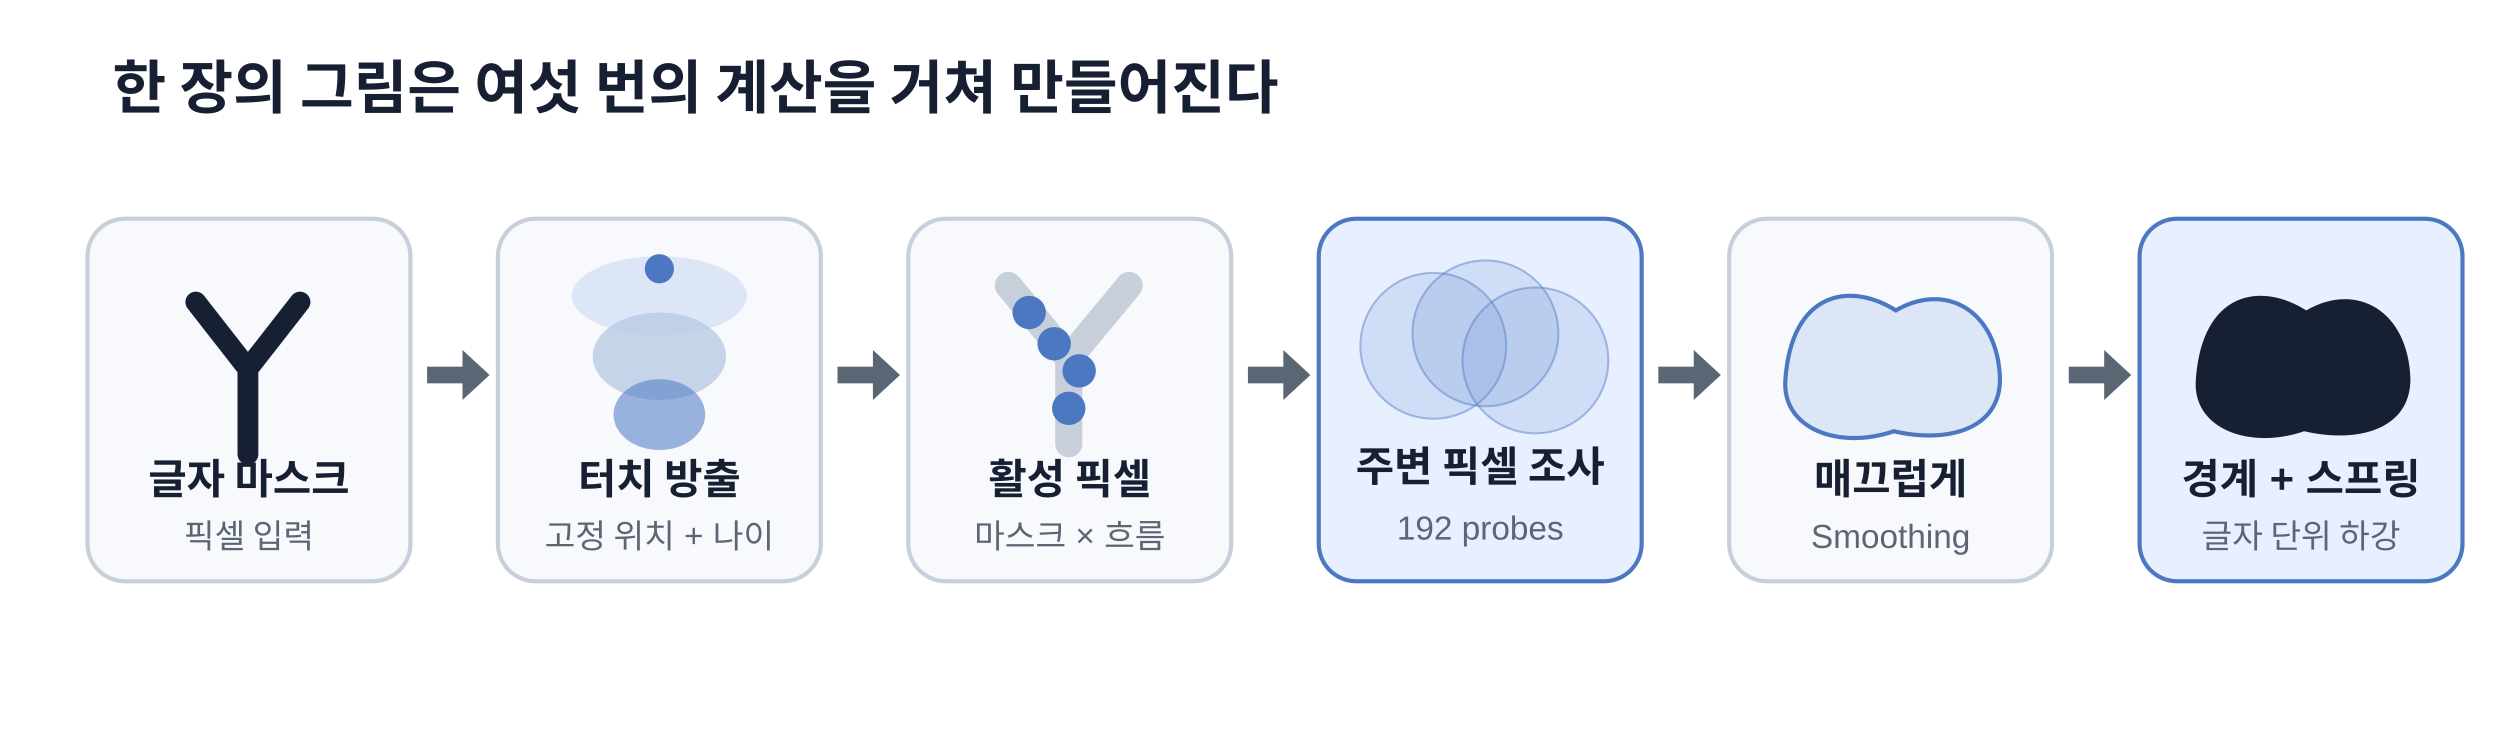
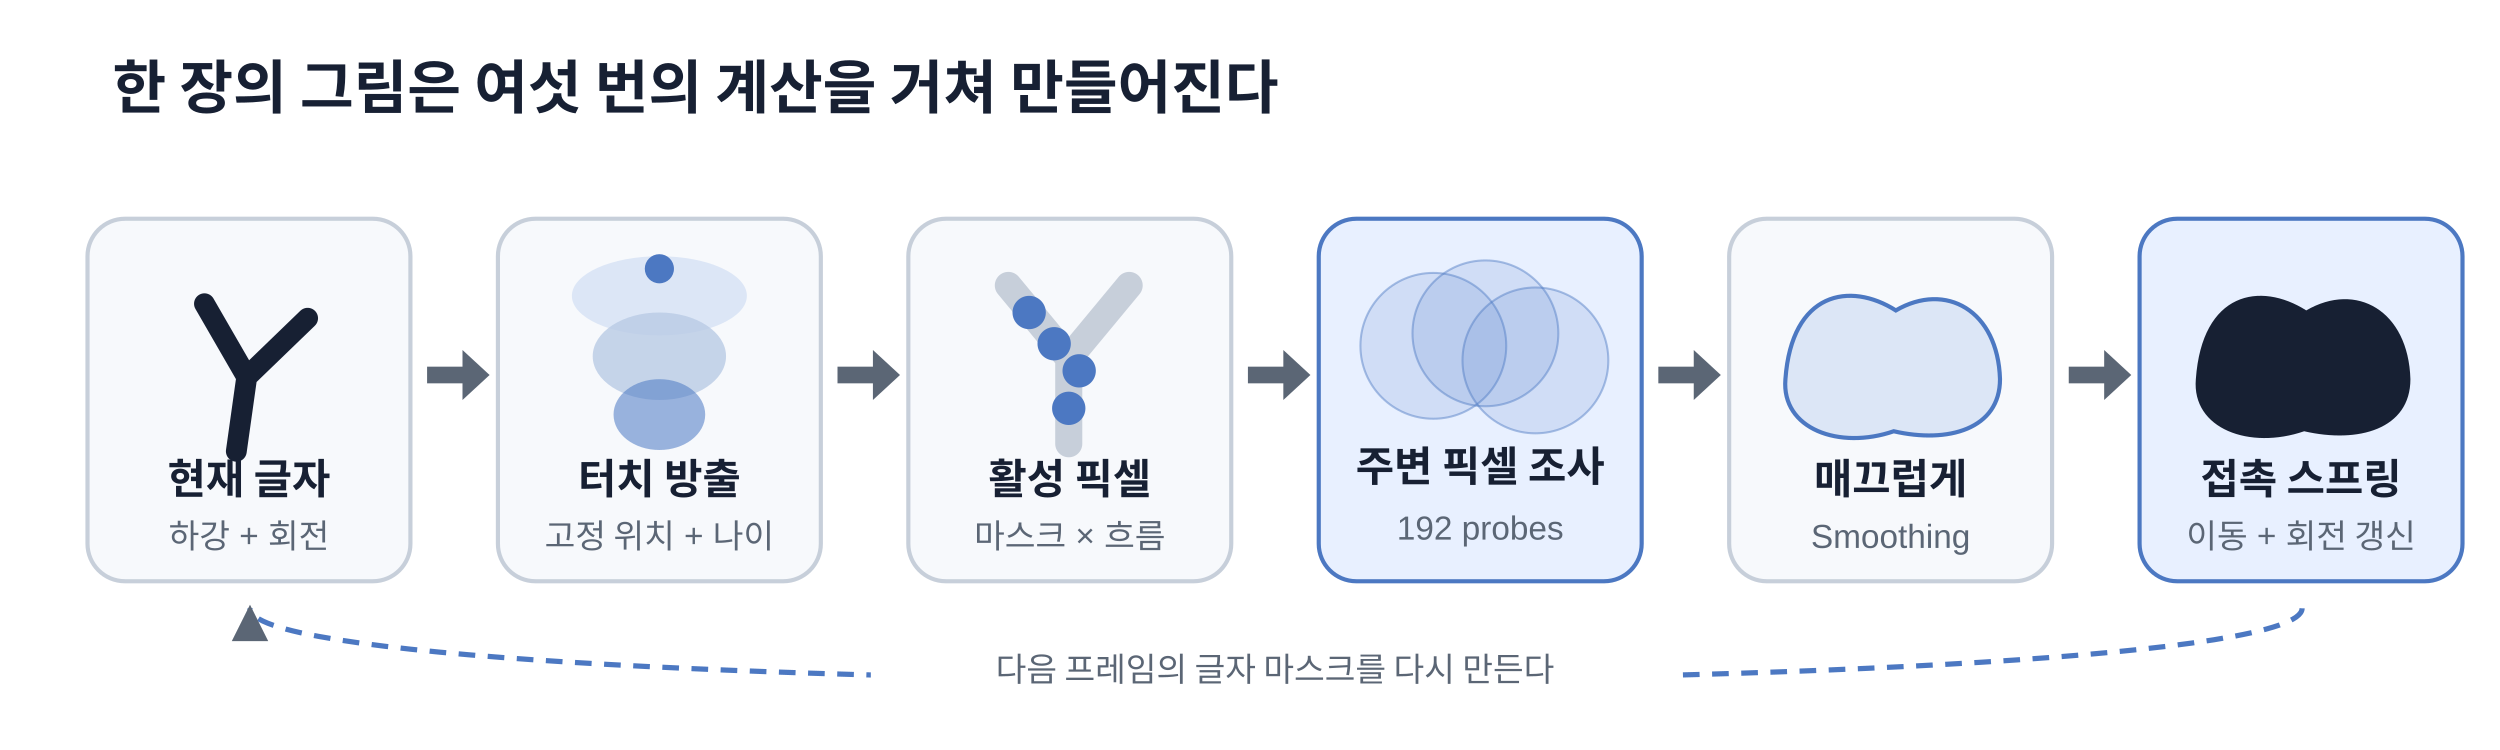
<svg xmlns="http://www.w3.org/2000/svg" width="1200" height="360" viewBox="0 0 1200 360" role="img" aria-labelledby="title desc">
  <defs>
    <marker id="arrow" viewBox="0 0 10 10" refX="9" refY="5" markerWidth="7" markerHeight="7" orient="auto-start-reverse">
      <path d="M 0 0 L 10 5 L 0 10 z" fill="#5b6675" />
    </marker>
    <style>
      .title { font: 700 28px Arial, 'Apple SD Gothic Neo', sans-serif; fill: #172033; }
      .label { font: 700 20px Arial, 'Apple SD Gothic Neo', sans-serif; fill: #172033; text-anchor: middle; }
      .small { font: 400 16px Arial, 'Apple SD Gothic Neo', sans-serif; fill: #5b6675; text-anchor: middle; }
      .box { fill: #f7f9fc; stroke: #c7cfda; stroke-width: 2; rx: 18; }
      .accent { fill: #e8f0ff; stroke: #4c78c2; stroke-width: 2; rx: 18; }
      .arrow { stroke: #5b6675; stroke-width: 3; marker-end: url(#arrow); }
    </style>
  </defs>
  <rect width="1200" height="360" fill="#ffffff" />
  <text class="title" x="54" y="52">한 장의 그림은 여섯 번의 계산을 거쳐 만들어진다</text>
  <g transform="translate(42 105)">
    <rect class="box" width="155" height="174" />
-     <path d="M52 40 L77 72 L102 40 M77 72 L77 113" fill="none" stroke="#172033" stroke-width="10" stroke-linecap="round" stroke-linejoin="round" />
-     <text class="label" x="77.5" y="132">글자 마스크</text>
-     <text class="small" x="77.5" y="158">픽셀 입력</text>
+     <path d="M52 40 L77 72 L102 40 M77 72 L77 108" transform="rotate(8 77 72) translate(0 4)" fill="none" stroke="#172033" stroke-width="10" stroke-linecap="round" stroke-linejoin="round" />
+     <text class="label" x="77.5" y="132">현재 글자</text>
+     <text class="small" x="77.5" y="158">하강 + 회전</text>
  </g>
  <path d="M205 176 H222 V168 L235 180 L222 192 V184 H205Z" fill="#5b6675" />
  <g transform="translate(239 105)">
    <rect class="box" width="155" height="174" />
    <ellipse cx="77.5" cy="37" rx="42" ry="19" fill="#dce6f6" />
    <ellipse cx="77.5" cy="66" rx="32" ry="21" fill="#b9cae4" fill-opacity=".8" />
    <ellipse cx="77.5" cy="94" rx="22" ry="17" fill="#4c78c2" fill-opacity=".55" />
    <circle cx="77.5" cy="24" r="7" fill="#4c78c2" />
    <text class="label" x="77.5" y="132">터치 방출</text>
    <text class="small" x="77.5" y="158">고정 위치 + 나이</text>
  </g>
  <path d="M402 176 H419 V168 L432 180 L419 192 V184 H402Z" fill="#5b6675" />
  <g transform="translate(436 105)">
    <rect class="box" width="155" height="174" />
    <path d="M48 32 L77 67 L106 32 M77 67 L77 108" fill="none" stroke="#c7cfda" stroke-width="13" stroke-linecap="round" stroke-linejoin="round" />
    <circle cx="58" cy="45" r="8" fill="#4c78c2" />
    <circle cx="70" cy="60" r="8" fill="#4c78c2" />
    <circle cx="82" cy="73" r="8" fill="#4c78c2" />
    <circle cx="77" cy="91" r="8" fill="#4c78c2" />
    <text class="label" x="77.5" y="132">활성 픽셀</text>
    <text class="small" x="77.5" y="158">마스크 × 흐름</text>
  </g>
  <path d="M599 176 H616 V168 L629 180 L616 192 V184 H599Z" fill="#5b6675" />
  <g transform="translate(633 105)">
    <rect class="accent" width="155" height="174" />
    <circle cx="55" cy="61" r="35" fill="#4c78c2" fill-opacity=".16" stroke="#4c78c2" stroke-opacity=".45" />
    <circle cx="80" cy="55" r="35" fill="#4c78c2" fill-opacity=".16" stroke="#4c78c2" stroke-opacity=".45" />
    <circle cx="104" cy="68" r="35" fill="#4c78c2" fill-opacity=".16" stroke="#4c78c2" stroke-opacity=".45" />
    <text class="label" x="77.5" y="126">주변 픽셀 조사</text>
    <text class="small" x="77.5" y="154">192 probes</text>
  </g>
  <path d="M796 176 H813 V168 L826 180 L813 192 V184 H796Z" fill="#5b6675" />
  <g transform="translate(830 105)">
    <rect class="box" width="155" height="174" />
    <path d="M27 77 C30 35 58 30 80 44 C104 30 129 44 130 77 C130 101 105 108 79 102 C53 111 25 101 27 77Z" fill="#dce6f6" stroke="#4c78c2" stroke-width="2" />
    <text class="label" x="77.5" y="132">매끄럽게</text>
    <text class="small" x="77.5" y="158">Smoothing</text>
  </g>
  <path d="M993 176 H1010 V168 L1023 180 L1010 192 V184 H993Z" fill="#5b6675" />
  <g transform="translate(1027 105)">
    <rect class="accent" width="155" height="174" />
    <path d="M27 77 C30 35 58 30 80 44 C104 30 129 44 130 77 C130 101 105 108 79 102 C53 111 25 101 27 77Z" fill="#172033" />
-     <text class="label" x="77.5" y="132">경계 + 스프링</text>
-     <text class="small" x="77.5" y="158">글자 단위 하강</text>
+     <text class="label" x="77.5" y="132">접촉 스프링</text>
+     <text class="small" x="77.5" y="158">이동 + 회전 갱신</text>
  </g>
+   <path d="M1105 292 C1105 338 120 338 120 292" fill="none" stroke="#4c78c2" stroke-width="2.5" stroke-dasharray="8 6" marker-end="url(#arrow)" />
+   <rect x="418" y="306" width="388" height="30" rx="9" fill="#ffffff" />
+   <text class="small" x="612" y="327">다음 프레임의 글자 마스크를 다시 만든다</text>
</svg>
